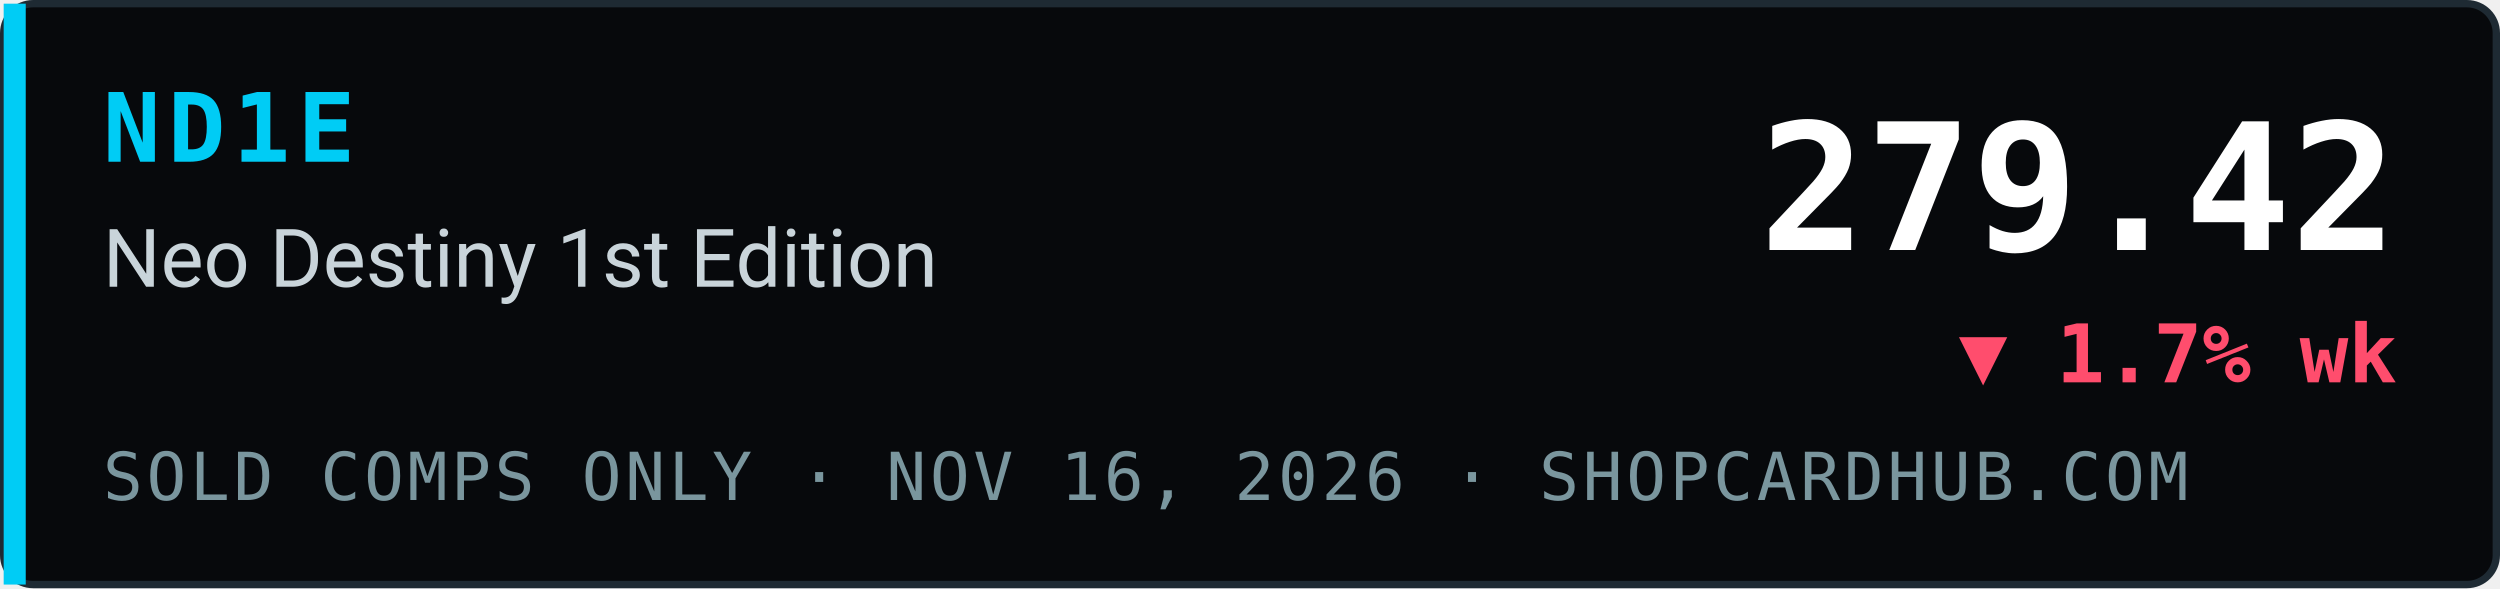
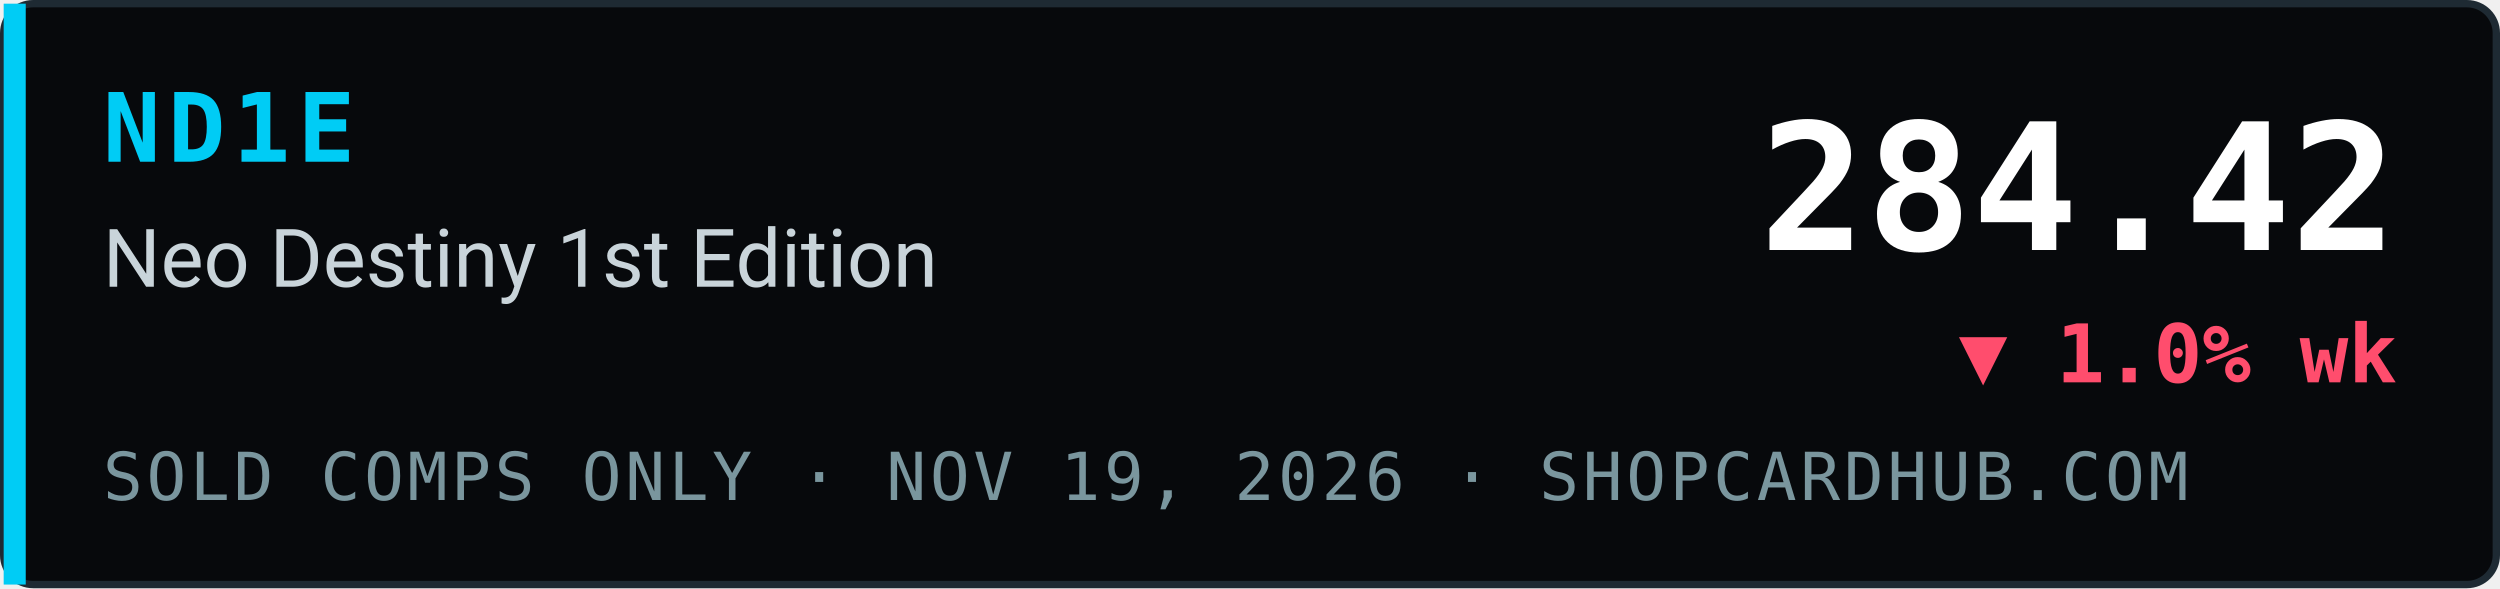
- <svg xmlns="http://www.w3.org/2000/svg" width="340" height="80" viewBox="0 0 340 80" role="img" aria-label="ND1E Neo Destiny 1st Edition index 279.42, ▼ 1.7% wk, sold comps only, ShopCardHub">
+ <svg xmlns="http://www.w3.org/2000/svg" width="340" height="80" viewBox="0 0 340 80" role="img" aria-label="ND1E Neo Destiny 1st Edition index 284.42, ▼ 1.0% wk, sold comps only, ShopCardHub">
  <rect x="0.5" y="0.5" width="339" height="79" rx="4" fill="#07090c" stroke="#1e2a33" />
  <rect x="0.5" y="0.5" width="3" height="79" fill="#00ccf5" />
  <text x="14" y="22" font-family="ui-monospace,SFMono-Regular,Menlo,Consolas,monospace" font-size="13" font-weight="700" fill="#00ccf5" letter-spacing="1">ND1E</text>
  <text x="14" y="39" font-family="system-ui,-apple-system,Segoe UI,Roboto,Helvetica,Arial,sans-serif" font-size="11" fill="#c9d4da">Neo Destiny 1st Edition</text>
-   <text x="14" y="68" font-family="ui-monospace,SFMono-Regular,Menlo,Consolas,monospace" font-size="9" fill="#7a969e" letter-spacing="0.5">SOLD COMPS ONLY · NOV 16, 2026 · SHOPCARDHUB.COM</text>
-   <text x="326" y="34" text-anchor="end" font-family="ui-monospace,SFMono-Regular,Menlo,Consolas,monospace" font-size="24" font-weight="700" fill="#ffffff">279.42</text>
-   <text x="326" y="52" text-anchor="end" font-family="ui-monospace,SFMono-Regular,Menlo,Consolas,monospace" font-size="11" font-weight="700" fill="#ff4d6d">▼ 1.7% wk</text>
+   <text x="14" y="68" font-family="ui-monospace,SFMono-Regular,Menlo,Consolas,monospace" font-size="9" fill="#7a969e" letter-spacing="0.5">SOLD COMPS ONLY · NOV 19, 2026 · SHOPCARDHUB.COM</text>
+   <text x="326" y="34" text-anchor="end" font-family="ui-monospace,SFMono-Regular,Menlo,Consolas,monospace" font-size="24" font-weight="700" fill="#ffffff">284.42</text>
+   <text x="326" y="52" text-anchor="end" font-family="ui-monospace,SFMono-Regular,Menlo,Consolas,monospace" font-size="11" font-weight="700" fill="#ff4d6d">▼ 1.0% wk</text>
</svg>
